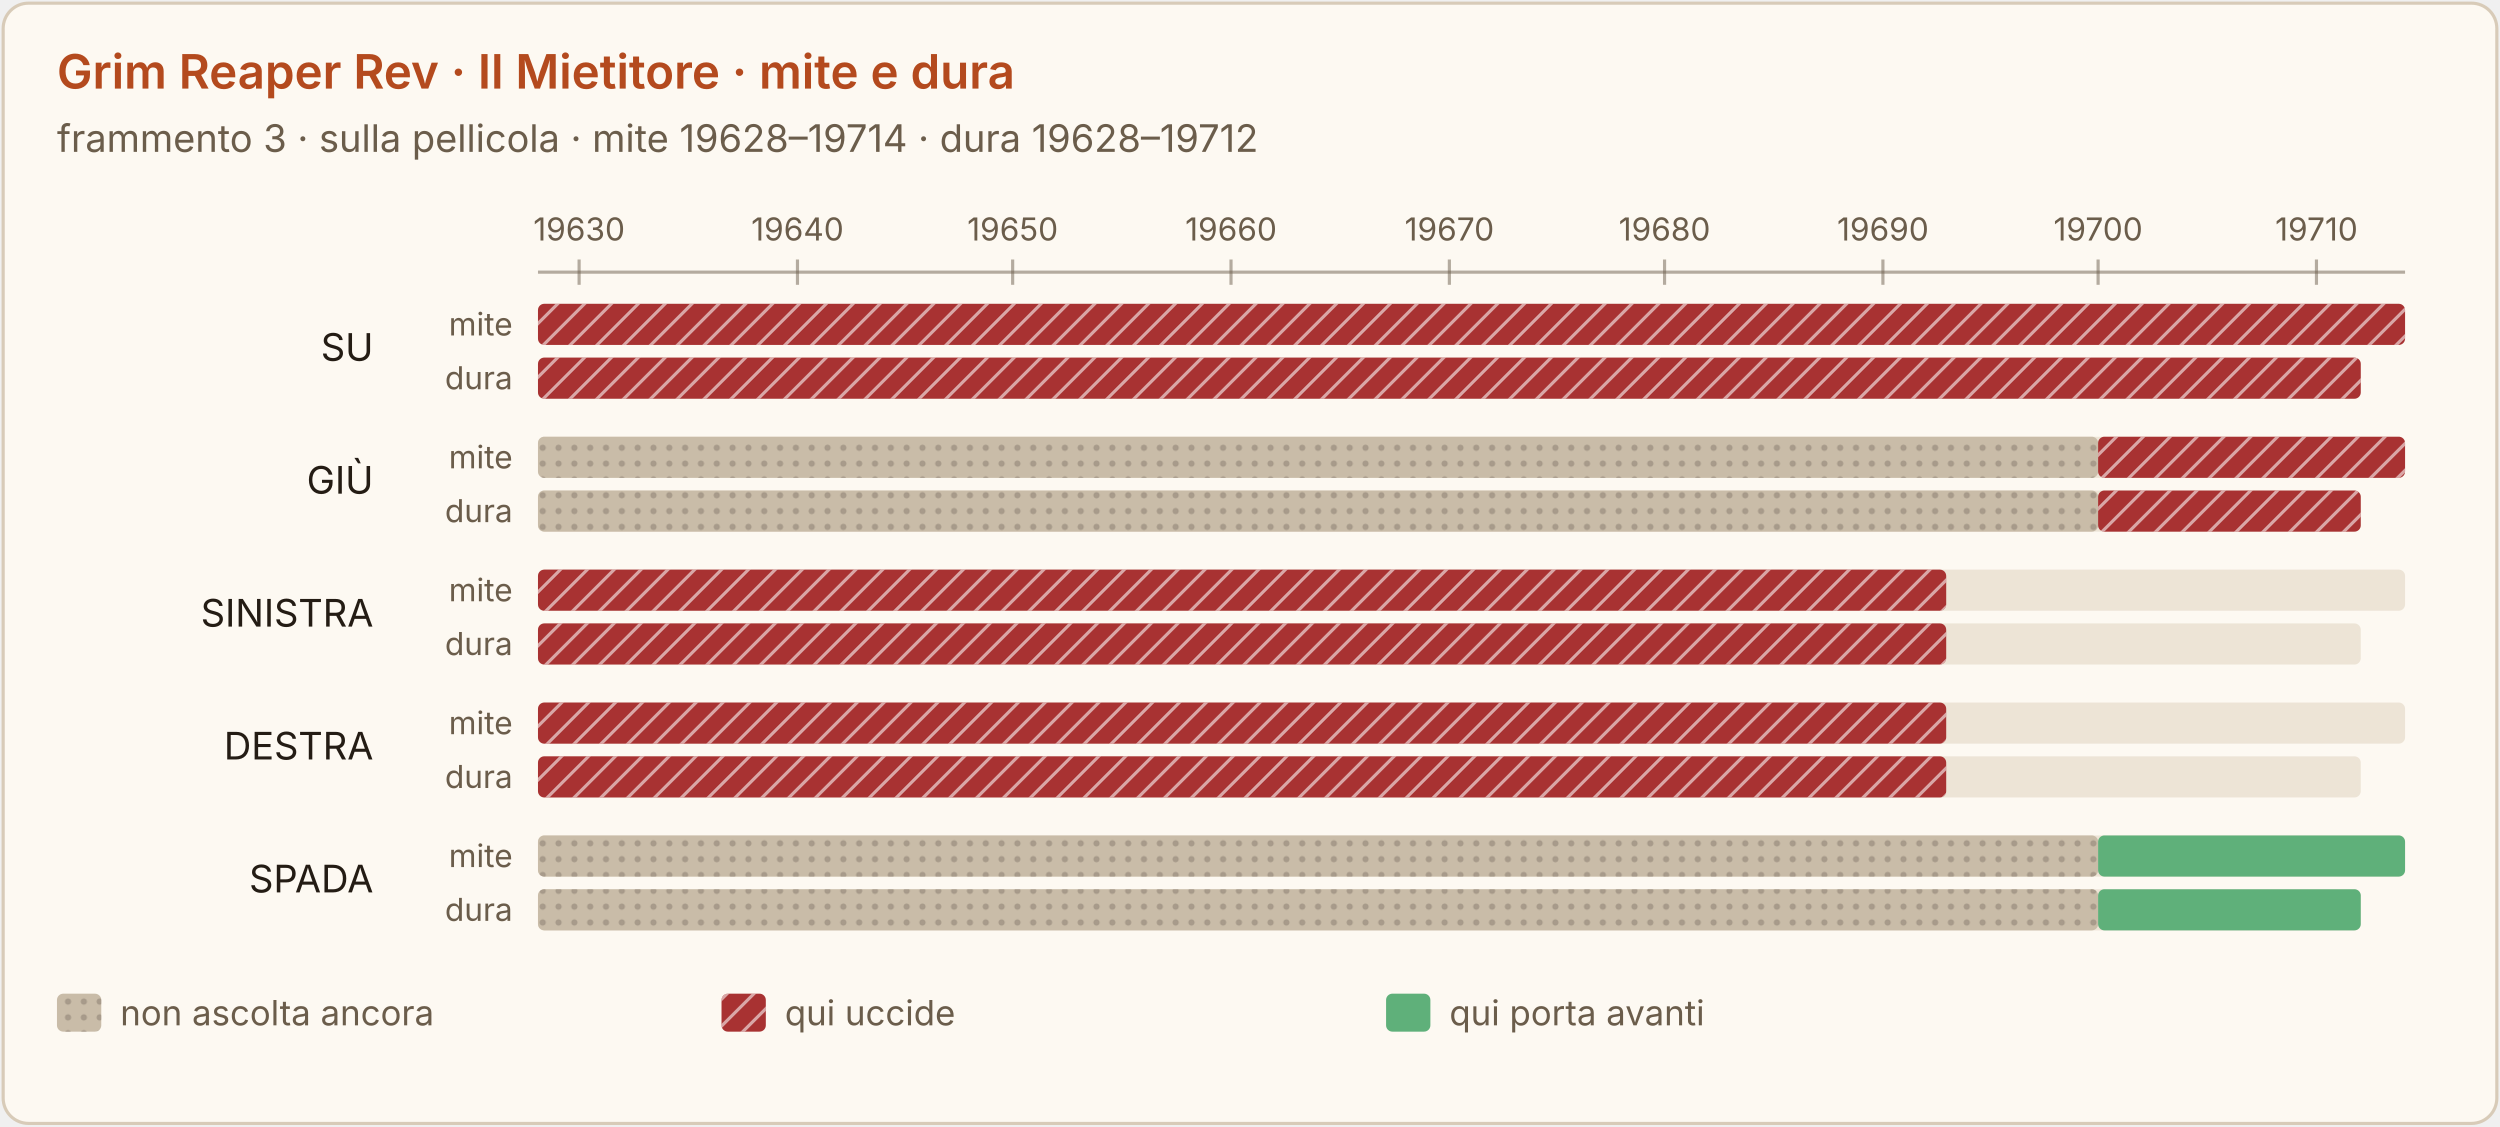
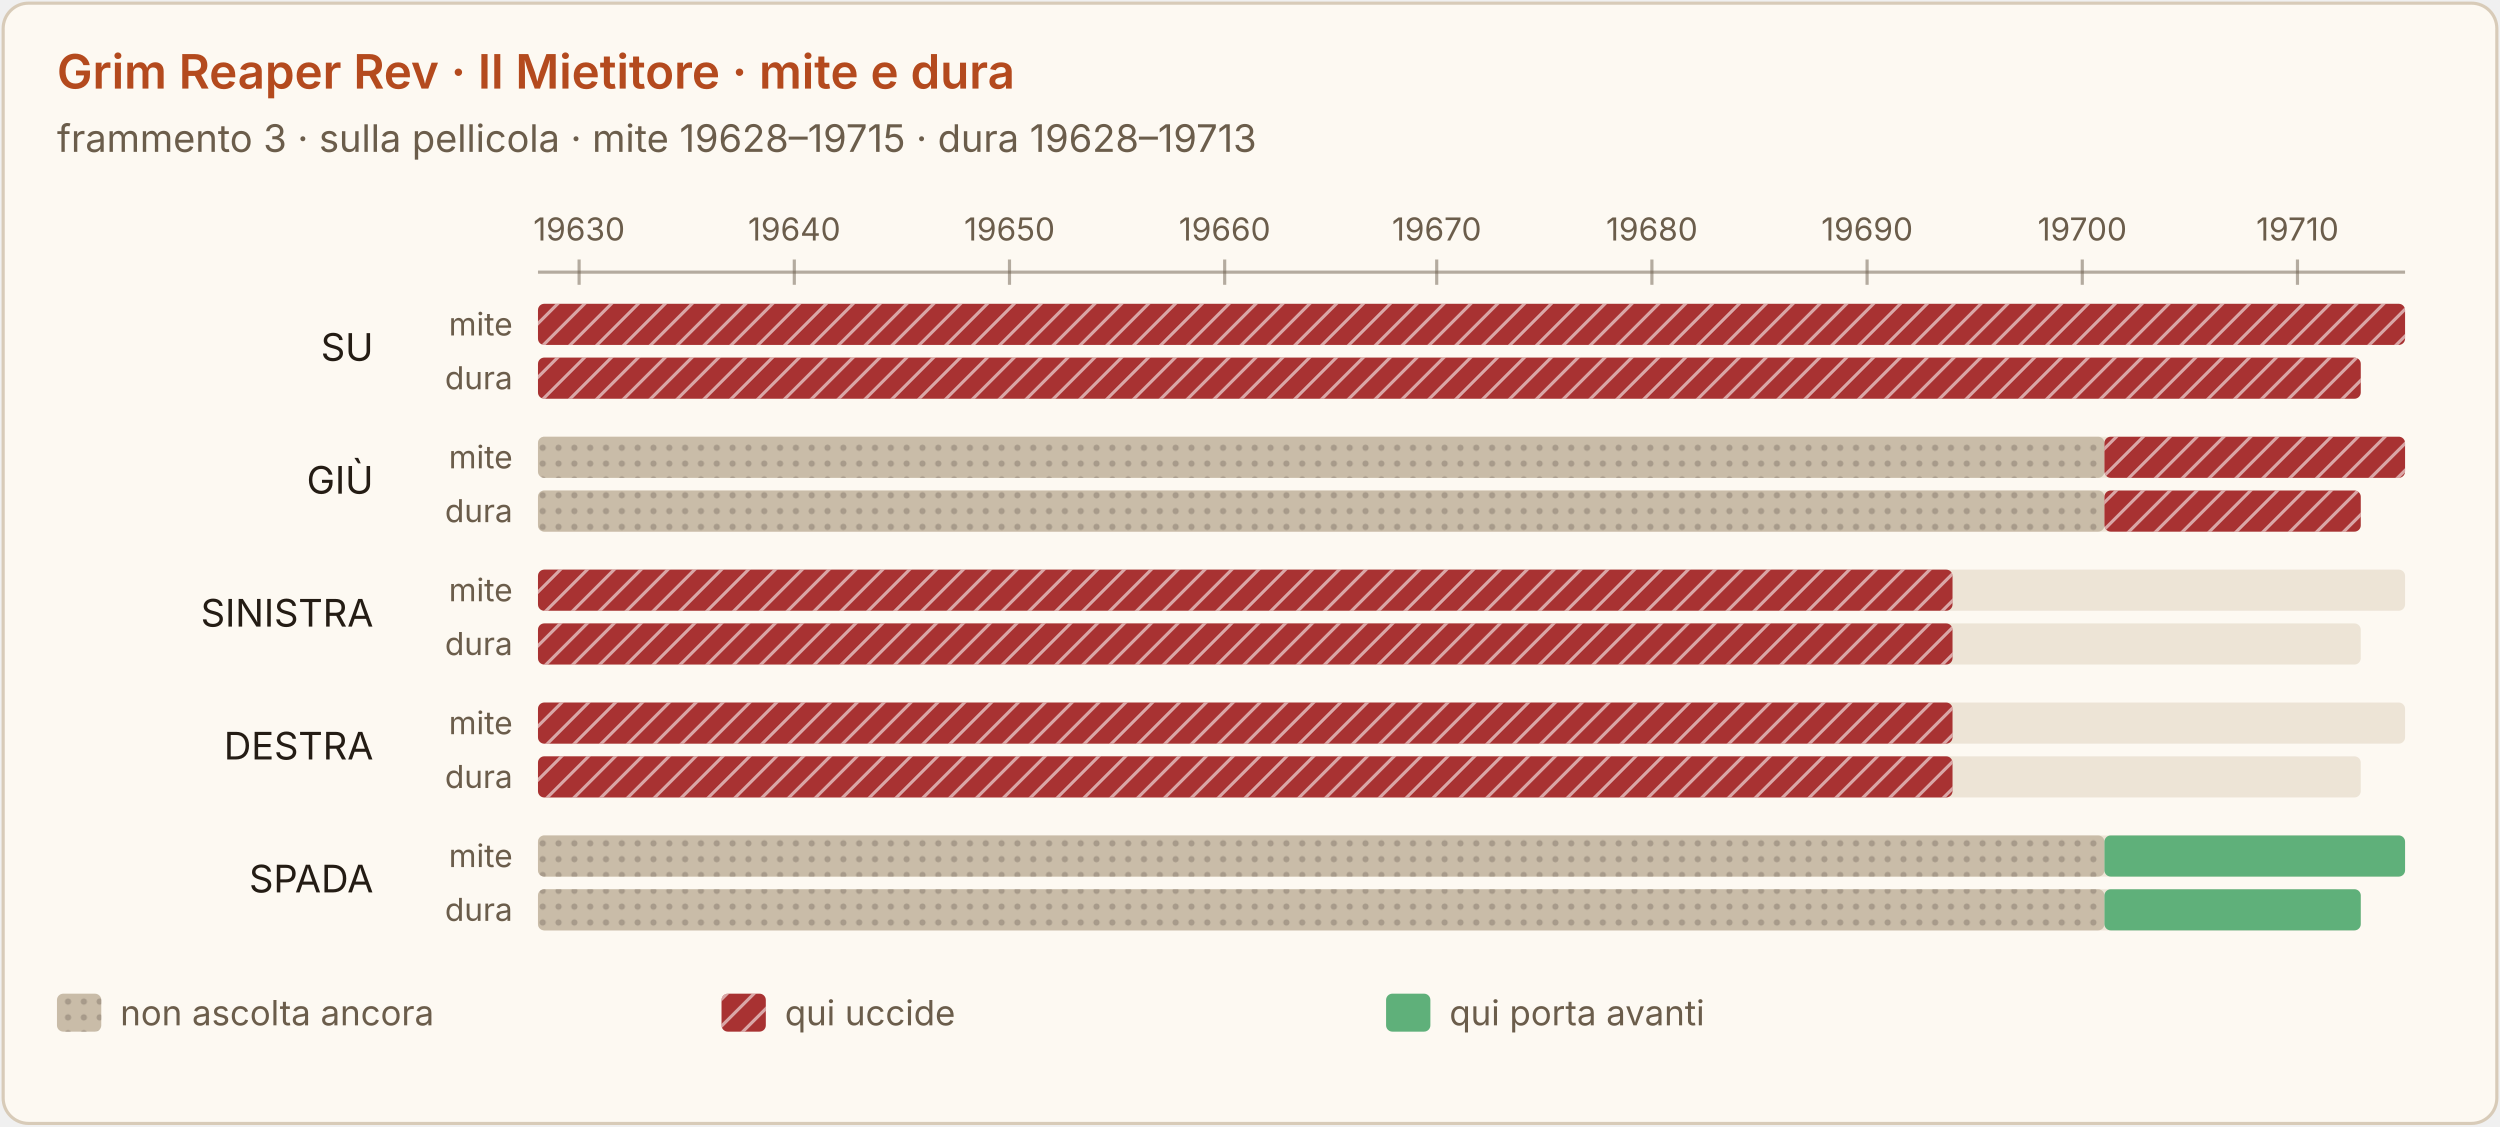
<svg xmlns="http://www.w3.org/2000/svg" width="790" height="356" viewBox="0 0 790 356" font-family="Inter,DejaVu Sans,sans-serif">
  <defs>
    <pattern id="tMorte" width="6" height="6" patternUnits="userSpaceOnUse" patternTransform="rotate(45)">
      <line x1="0" y1="0" x2="0" y2="6" stroke="#FFFFFF" stroke-width="2" opacity=".55" />
    </pattern>
    <pattern id="tAttesa" width="5" height="5" patternUnits="userSpaceOnUse">
      <circle cx="1.5" cy="1.5" r="1" fill="#8C8072" opacity=".55" />
    </pattern>
    <pattern id="tSorda" width="6" height="6" patternUnits="userSpaceOnUse">
      <path d="M0 0 L6 6 M6 0 L0 6" stroke="#FFFFFF" stroke-width="1" opacity=".5" />
    </pattern>
  </defs>
  <rect x="1" y="1" width="788" height="354" fill="#FDF9F2" stroke="#D8CBB8" stroke-width="1" rx="8" />
  <text x="18" y="28" fill="#B44A1E" font-size="15" font-weight="600">Grim Reaper Rev · Il Mietitore · mite e dura</text>
-   <text x="18" y="48" fill="#6B5D4B" font-size="12">frammento 3 · sulla pellicola · mite 19628–19714 · dura 19628–19712</text>
+   <text x="18" y="48" fill="#6B5D4B" font-size="12">frammento 3 · sulla pellicola · mite 19628–19715 · dura 19628–19713</text>
  <line x1="170" y1="86" x2="760" y2="86" stroke="#6B5D4B" stroke-width="1" opacity=".5" />
  <line x1="183" y1="82" x2="183" y2="90" stroke="#6B5D4B" stroke-width="1" opacity=".5" />
  <text x="183" y="76" fill="#6B5D4B" font-size="10" text-anchor="middle">19630</text>
-   <line x1="252" y1="82" x2="252" y2="90" stroke="#6B5D4B" stroke-width="1" opacity=".5" />
-   <text x="252" y="76" fill="#6B5D4B" font-size="10" text-anchor="middle">19640</text>
-   <line x1="320" y1="82" x2="320" y2="90" stroke="#6B5D4B" stroke-width="1" opacity=".5" />
-   <text x="320" y="76" fill="#6B5D4B" font-size="10" text-anchor="middle">19650</text>
-   <line x1="389" y1="82" x2="389" y2="90" stroke="#6B5D4B" stroke-width="1" opacity=".5" />
-   <text x="389" y="76" fill="#6B5D4B" font-size="10" text-anchor="middle">19660</text>
-   <line x1="458" y1="82" x2="458" y2="90" stroke="#6B5D4B" stroke-width="1" opacity=".5" />
-   <text x="458" y="76" fill="#6B5D4B" font-size="10" text-anchor="middle">19670</text>
-   <line x1="526" y1="82" x2="526" y2="90" stroke="#6B5D4B" stroke-width="1" opacity=".5" />
-   <text x="526" y="76" fill="#6B5D4B" font-size="10" text-anchor="middle">19680</text>
-   <line x1="595" y1="82" x2="595" y2="90" stroke="#6B5D4B" stroke-width="1" opacity=".5" />
-   <text x="595" y="76" fill="#6B5D4B" font-size="10" text-anchor="middle">19690</text>
-   <line x1="663" y1="82" x2="663" y2="90" stroke="#6B5D4B" stroke-width="1" opacity=".5" />
-   <text x="663" y="76" fill="#6B5D4B" font-size="10" text-anchor="middle">19700</text>
-   <line x1="732" y1="82" x2="732" y2="90" stroke="#6B5D4B" stroke-width="1" opacity=".5" />
-   <text x="732" y="76" fill="#6B5D4B" font-size="10" text-anchor="middle">19710</text>
+   <line x1="251" y1="82" x2="251" y2="90" stroke="#6B5D4B" stroke-width="1" opacity=".5" />
+   <text x="251" y="76" fill="#6B5D4B" font-size="10" text-anchor="middle">19640</text>
+   <line x1="319" y1="82" x2="319" y2="90" stroke="#6B5D4B" stroke-width="1" opacity=".5" />
+   <text x="319" y="76" fill="#6B5D4B" font-size="10" text-anchor="middle">19650</text>
+   <line x1="387" y1="82" x2="387" y2="90" stroke="#6B5D4B" stroke-width="1" opacity=".5" />
+   <text x="387" y="76" fill="#6B5D4B" font-size="10" text-anchor="middle">19660</text>
+   <line x1="454" y1="82" x2="454" y2="90" stroke="#6B5D4B" stroke-width="1" opacity=".5" />
+   <text x="454" y="76" fill="#6B5D4B" font-size="10" text-anchor="middle">19670</text>
+   <line x1="522" y1="82" x2="522" y2="90" stroke="#6B5D4B" stroke-width="1" opacity=".5" />
+   <text x="522" y="76" fill="#6B5D4B" font-size="10" text-anchor="middle">19680</text>
+   <line x1="590" y1="82" x2="590" y2="90" stroke="#6B5D4B" stroke-width="1" opacity=".5" />
+   <text x="590" y="76" fill="#6B5D4B" font-size="10" text-anchor="middle">19690</text>
+   <line x1="658" y1="82" x2="658" y2="90" stroke="#6B5D4B" stroke-width="1" opacity=".5" />
+   <text x="658" y="76" fill="#6B5D4B" font-size="10" text-anchor="middle">19700</text>
+   <line x1="726" y1="82" x2="726" y2="90" stroke="#6B5D4B" stroke-width="1" opacity=".5" />
+   <text x="726" y="76" fill="#6B5D4B" font-size="10" text-anchor="middle">19710</text>
  <text x="118" y="114" fill="#241C14" font-size="12" text-anchor="end">SU</text>
  <text x="162" y="106" fill="#6B5D4B" font-size="10" text-anchor="end">mite</text>
  <text x="162" y="123" fill="#6B5D4B" font-size="10" text-anchor="end">dura</text>
  <rect x="170" y="96" width="590" height="13" fill="#EDE4D6" rx="2" />
  <rect x="170" y="96" width="590" height="13" fill="#A83232" rx="2" />
  <rect x="170" y="96" width="590" height="13" fill="url(#tMorte)" rx="2" />
  <rect x="170" y="113" width="576" height="13" fill="#EDE4D6" rx="2" />
  <rect x="170" y="113" width="576" height="13" fill="#A83232" rx="2" />
  <rect x="170" y="113" width="576" height="13" fill="url(#tMorte)" rx="2" />
  <text x="118" y="156" fill="#241C14" font-size="12" text-anchor="end">GIÙ</text>
  <text x="162" y="148" fill="#6B5D4B" font-size="10" text-anchor="end">mite</text>
  <text x="162" y="165" fill="#6B5D4B" font-size="10" text-anchor="end">dura</text>
  <rect x="170" y="138" width="590" height="13" fill="#EDE4D6" rx="2" />
-   <rect x="170" y="138" width="493" height="13" fill="#C9BCA8" rx="2" />
-   <rect x="170" y="138" width="493" height="13" fill="url(#tAttesa)" rx="2" />
-   <rect x="663" y="138" width="97" height="13" fill="#A83232" rx="2" />
-   <rect x="663" y="138" width="97" height="13" fill="url(#tMorte)" rx="2" />
+   <rect x="170" y="138" width="495" height="13" fill="#C9BCA8" rx="2" />
+   <rect x="170" y="138" width="495" height="13" fill="url(#tAttesa)" rx="2" />
+   <rect x="665" y="138" width="95" height="13" fill="#A83232" rx="2" />
+   <rect x="665" y="138" width="95" height="13" fill="url(#tMorte)" rx="2" />
  <rect x="170" y="155" width="576" height="13" fill="#EDE4D6" rx="2" />
-   <rect x="170" y="155" width="493" height="13" fill="#C9BCA8" rx="2" />
-   <rect x="170" y="155" width="493" height="13" fill="url(#tAttesa)" rx="2" />
-   <rect x="663" y="155" width="83" height="13" fill="#A83232" rx="2" />
-   <rect x="663" y="155" width="83" height="13" fill="url(#tMorte)" rx="2" />
+   <rect x="170" y="155" width="495" height="13" fill="#C9BCA8" rx="2" />
+   <rect x="170" y="155" width="495" height="13" fill="url(#tAttesa)" rx="2" />
+   <rect x="665" y="155" width="81" height="13" fill="#A83232" rx="2" />
+   <rect x="665" y="155" width="81" height="13" fill="url(#tMorte)" rx="2" />
  <text x="118" y="198" fill="#241C14" font-size="12" text-anchor="end">SINISTRA</text>
  <text x="162" y="190" fill="#6B5D4B" font-size="10" text-anchor="end">mite</text>
  <text x="162" y="207" fill="#6B5D4B" font-size="10" text-anchor="end">dura</text>
  <rect x="170" y="180" width="590" height="13" fill="#EDE4D6" rx="2" />
-   <rect x="170" y="180" width="445" height="13" fill="#A83232" rx="2" />
-   <rect x="170" y="180" width="445" height="13" fill="url(#tMorte)" rx="2" />
+   <rect x="170" y="180" width="447" height="13" fill="#A83232" rx="2" />
+   <rect x="170" y="180" width="447" height="13" fill="url(#tMorte)" rx="2" />
  <rect x="170" y="197" width="576" height="13" fill="#EDE4D6" rx="2" />
-   <rect x="170" y="197" width="445" height="13" fill="#A83232" rx="2" />
-   <rect x="170" y="197" width="445" height="13" fill="url(#tMorte)" rx="2" />
+   <rect x="170" y="197" width="447" height="13" fill="#A83232" rx="2" />
+   <rect x="170" y="197" width="447" height="13" fill="url(#tMorte)" rx="2" />
  <text x="118" y="240" fill="#241C14" font-size="12" text-anchor="end">DESTRA</text>
  <text x="162" y="232" fill="#6B5D4B" font-size="10" text-anchor="end">mite</text>
  <text x="162" y="249" fill="#6B5D4B" font-size="10" text-anchor="end">dura</text>
  <rect x="170" y="222" width="590" height="13" fill="#EDE4D6" rx="2" />
-   <rect x="170" y="222" width="445" height="13" fill="#A83232" rx="2" />
-   <rect x="170" y="222" width="445" height="13" fill="url(#tMorte)" rx="2" />
+   <rect x="170" y="222" width="447" height="13" fill="#A83232" rx="2" />
+   <rect x="170" y="222" width="447" height="13" fill="url(#tMorte)" rx="2" />
  <rect x="170" y="239" width="576" height="13" fill="#EDE4D6" rx="2" />
-   <rect x="170" y="239" width="445" height="13" fill="#A83232" rx="2" />
-   <rect x="170" y="239" width="445" height="13" fill="url(#tMorte)" rx="2" />
+   <rect x="170" y="239" width="447" height="13" fill="#A83232" rx="2" />
+   <rect x="170" y="239" width="447" height="13" fill="url(#tMorte)" rx="2" />
  <text x="118" y="282" fill="#241C14" font-size="12" text-anchor="end">SPADA</text>
  <text x="162" y="274" fill="#6B5D4B" font-size="10" text-anchor="end">mite</text>
  <text x="162" y="291" fill="#6B5D4B" font-size="10" text-anchor="end">dura</text>
  <rect x="170" y="264" width="590" height="13" fill="#EDE4D6" rx="2" />
-   <rect x="170" y="264" width="493" height="13" fill="#C9BCA8" rx="2" />
-   <rect x="170" y="264" width="493" height="13" fill="url(#tAttesa)" rx="2" />
-   <rect x="663" y="264" width="97" height="13" fill="#5FB07A" rx="2" />
+   <rect x="170" y="264" width="495" height="13" fill="#C9BCA8" rx="2" />
+   <rect x="170" y="264" width="495" height="13" fill="url(#tAttesa)" rx="2" />
+   <rect x="665" y="264" width="95" height="13" fill="#5FB07A" rx="2" />
  <rect x="170" y="281" width="576" height="13" fill="#EDE4D6" rx="2" />
-   <rect x="170" y="281" width="493" height="13" fill="#C9BCA8" rx="2" />
-   <rect x="170" y="281" width="493" height="13" fill="url(#tAttesa)" rx="2" />
-   <rect x="663" y="281" width="83" height="13" fill="#5FB07A" rx="2" />
+   <rect x="170" y="281" width="495" height="13" fill="#C9BCA8" rx="2" />
+   <rect x="170" y="281" width="495" height="13" fill="url(#tAttesa)" rx="2" />
+   <rect x="665" y="281" width="81" height="13" fill="#5FB07A" rx="2" />
  <rect x="18" y="314" width="14" height="12" fill="#C9BCA8" rx="2" />
  <rect x="18" y="314" width="14" height="12" fill="url(#tAttesa)" rx="2" />
  <text x="38" y="324" fill="#6B5D4B" font-size="11">non ascolta ancora</text>
  <rect x="228" y="314" width="14" height="12" fill="#A83232" rx="2" />
  <rect x="228" y="314" width="14" height="12" fill="url(#tMorte)" rx="2" />
  <text x="248" y="324" fill="#6B5D4B" font-size="11">qui uccide</text>
  <rect x="438" y="314" width="14" height="12" fill="#5FB07A" rx="2" />
  <text x="458" y="324" fill="#6B5D4B" font-size="11">qui porta avanti</text>
</svg>
